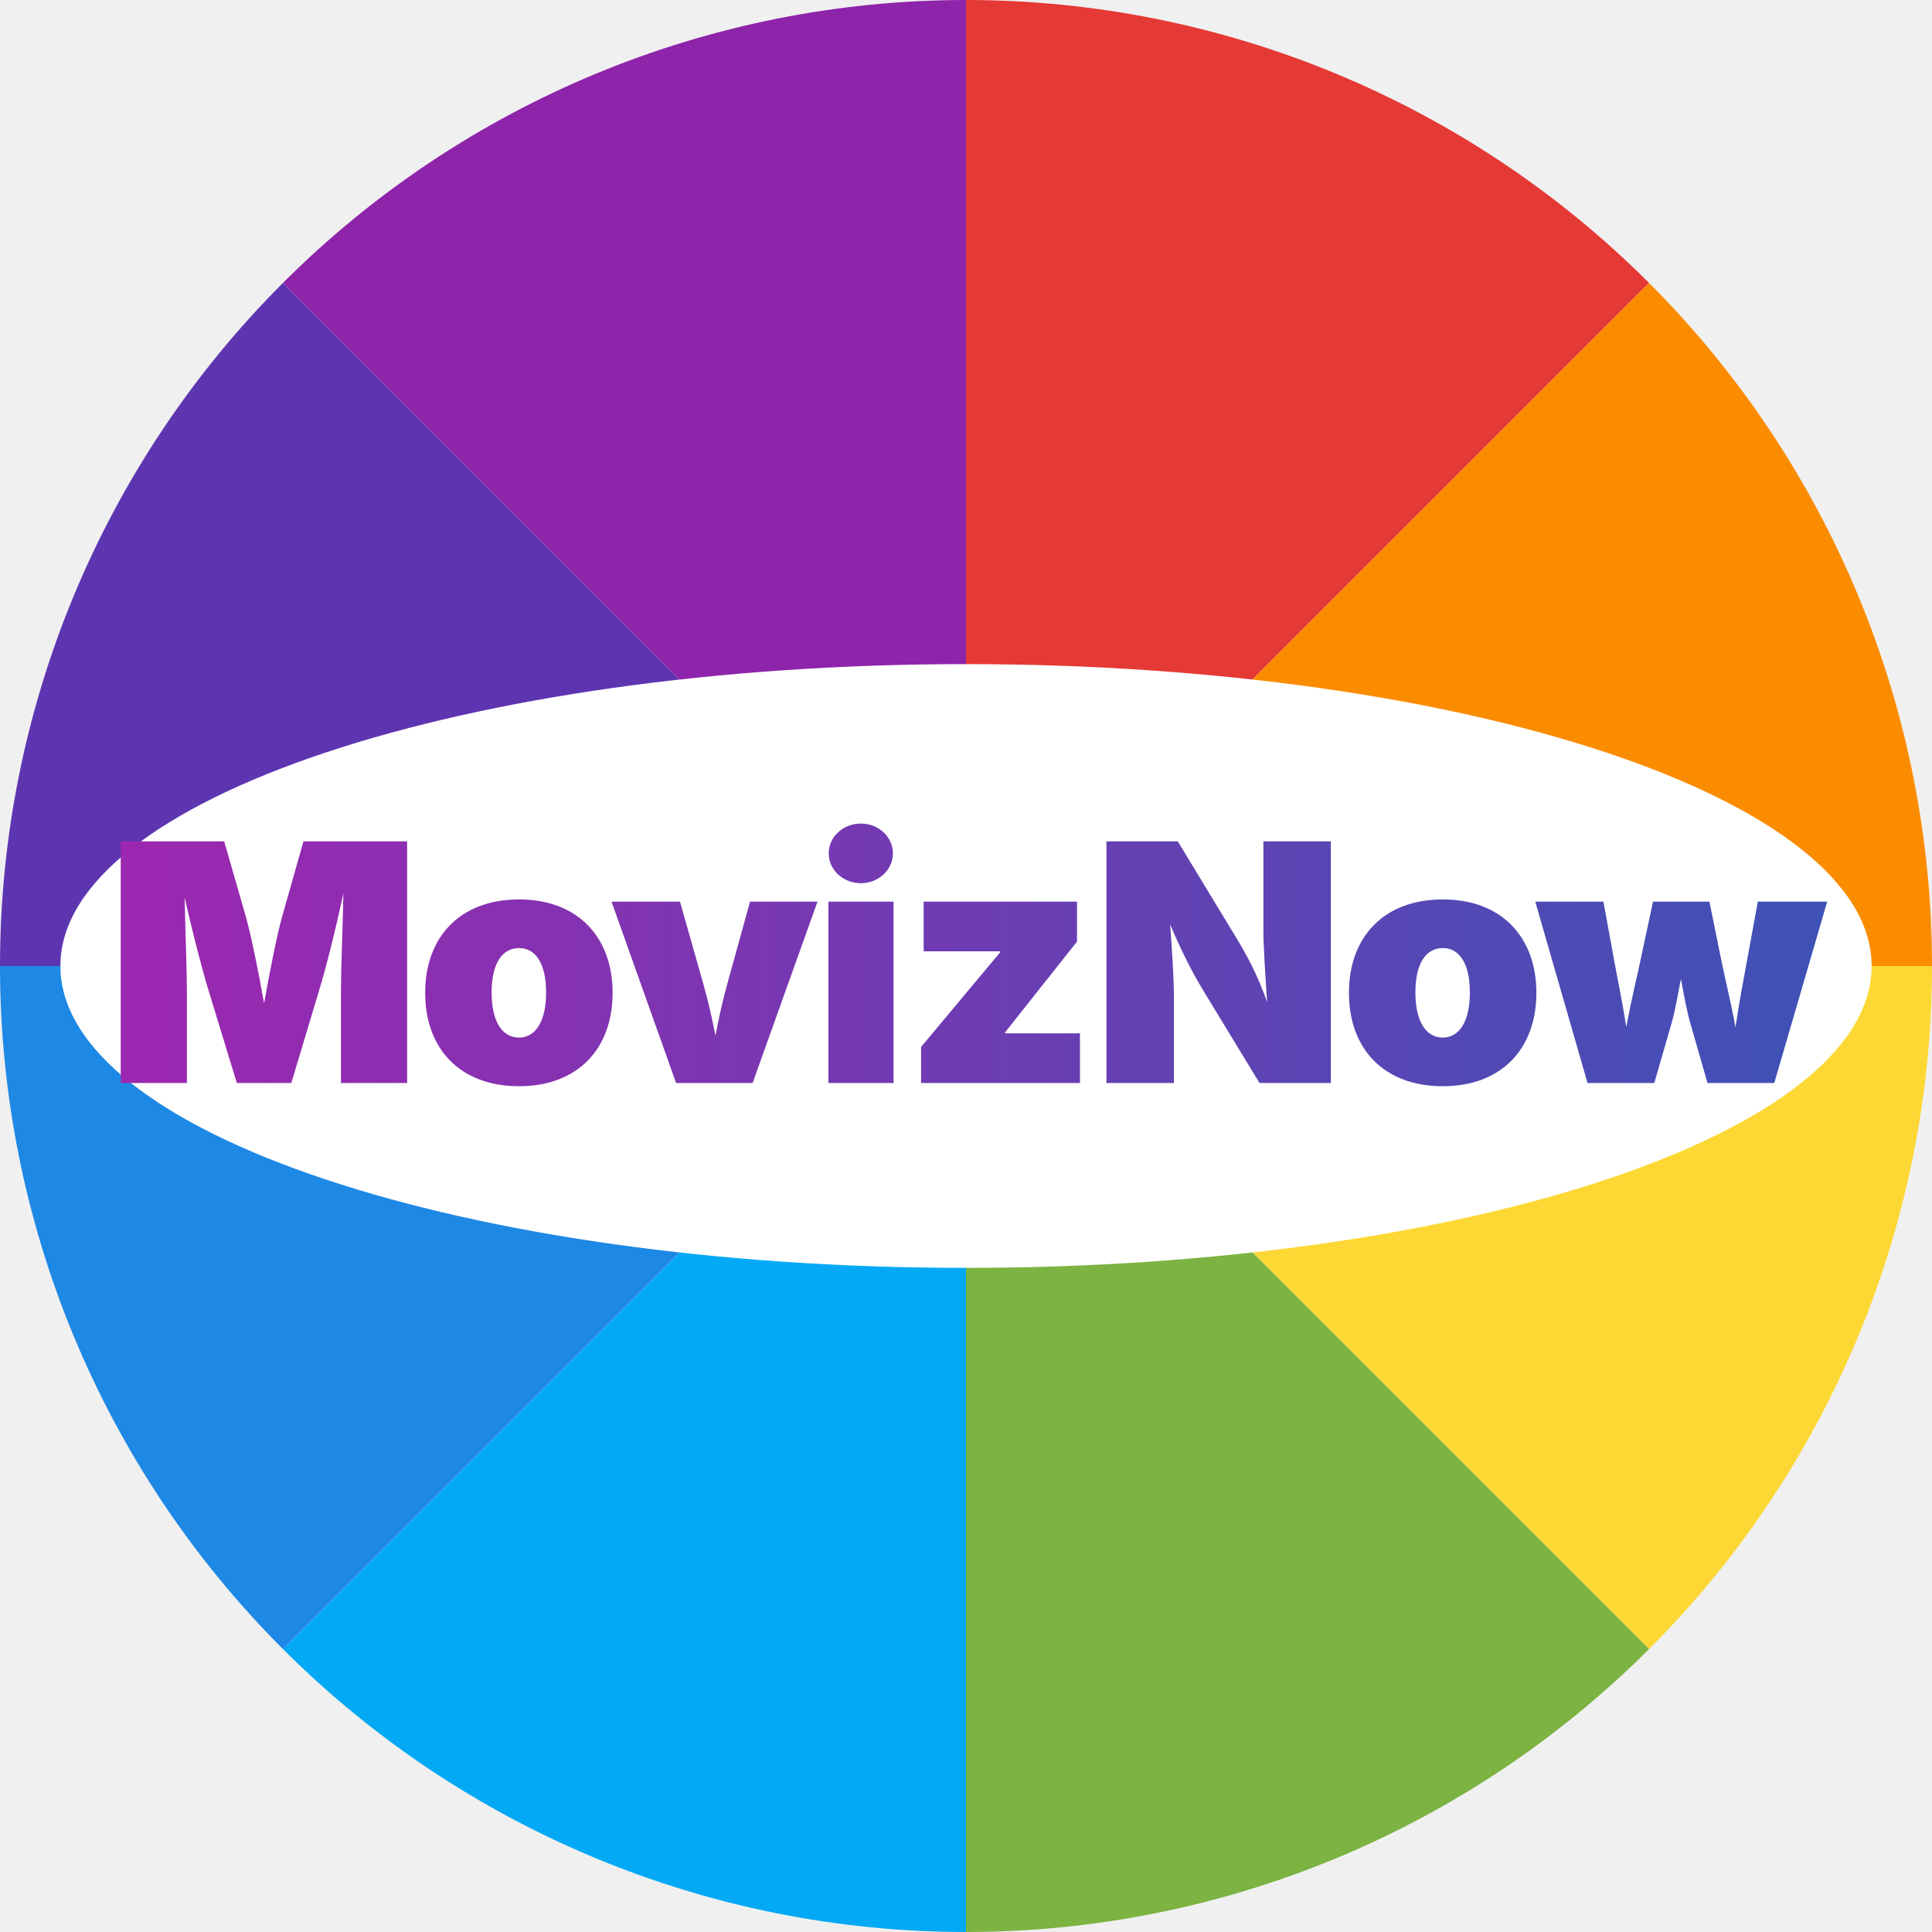
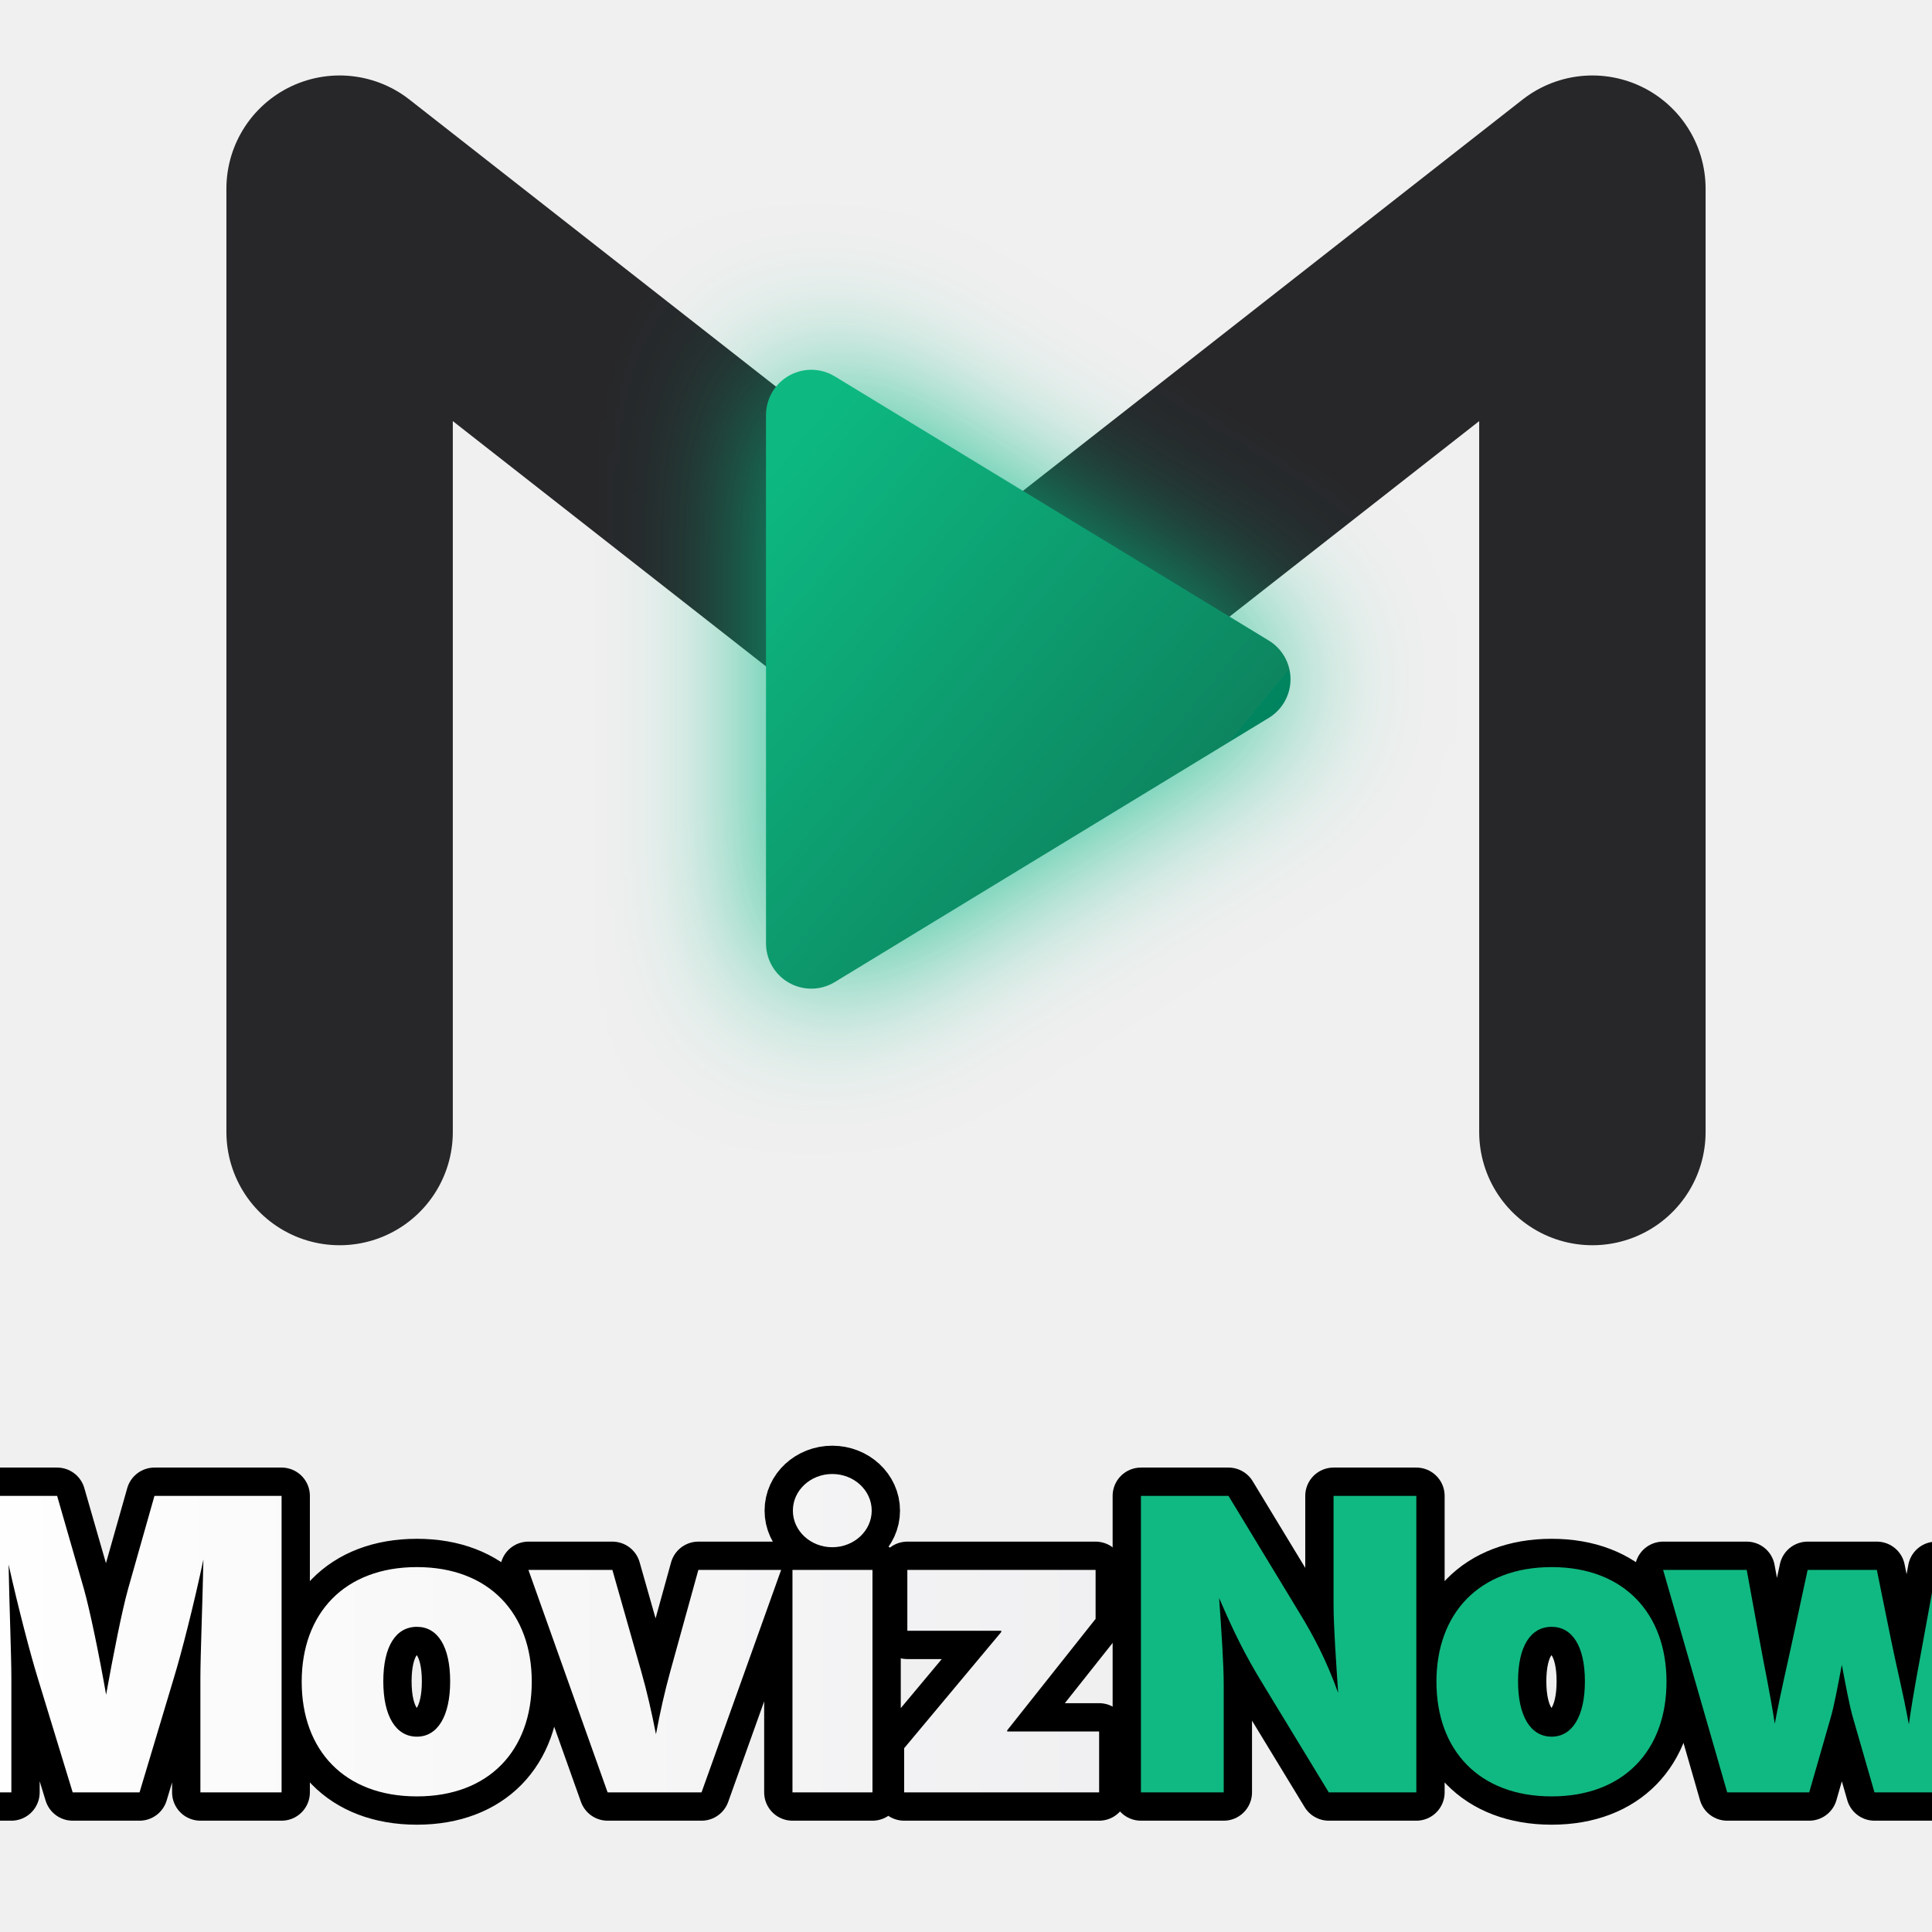
<svg xmlns="http://www.w3.org/2000/svg" viewBox="0 0 512 512">
  <defs>
+     <linearGradient id="emerald" x1="0%" y1="0%" x2="100%" y2="100%">
+       <stop offset="0%" stop-color="#10b981" />
+       <stop offset="100%" stop-color="#047857" />
+     </linearGradient>
+     <filter id="neon" x="-50%" y="-50%" width="200%" height="200%">
+       <feDropShadow dx="0" dy="0" stdDeviation="20" flood-color="#10b981" flood-opacity="0.9" />
+     </filter>
    <linearGradient id="textGrad" x1="0%" y1="0%" x2="100%" y2="0%">
-       <stop offset="0%" stop-color="#9C27B0" />
-       <stop offset="100%" stop-color="#3F51B5" />
+       <stop offset="0%" stop-color="#ffffff" />
+       <stop offset="100%" stop-color="#e4e4e7" />
    </linearGradient>
  </defs>
-   <g>
-     <path d="M 256 256 L 256 0 A 256 256 0 0 1 437.019 74.981 Z" fill="#E53935" />
-     <path d="M 256 256 L 437.019 74.981 A 256 256 0 0 1 512 256 Z" fill="#FB8C00" />
-     <path d="M 256 256 L 512 256 A 256 256 0 0 1 437.019 437.019 Z" fill="#FDD835" />
-     <path d="M 256 256 L 437.019 437.019 A 256 256 0 0 1 256 512 Z" fill="#7CB342" />
-     <path d="M 256 256 L 256 512 A 256 256 0 0 1 74.981 437.019 Z" fill="#03A9F4" />
-     <path d="M 256 256 L 74.981 437.019 A 256 256 0 0 1 0 256 Z" fill="#1E88E5" />
-     <path d="M 256 256 L 0 256 A 256 256 0 0 1 74.981 74.981 Z" fill="#5E35B1" />
-     <path d="M 256 256 L 74.981 74.981 A 256 256 0 0 1 256 0 Z" fill="#8E24AA" />
+   <g transform="translate(0, -50)">
+     <path d="M 90 350 L 90 100 L 256 230 L 422 100 L 422 350" fill="none" stroke="#27272a" stroke-width="60" stroke-linecap="round" stroke-linejoin="round" />
+     <path d="M 215 160 L 330 230 L 215 300 Z" fill="url(#emerald)" filter="url(#neon)" stroke="url(#emerald)" stroke-width="24" stroke-linejoin="round" />
  </g>
-   <ellipse cx="256" cy="256" rx="240" ry="80" fill="white" />
-   <text x="256" y="287" font-family="system-ui, -apple-system, sans-serif" font-size="88" font-weight="900" text-anchor="middle" fill="url(#textGrad)" letter-spacing="-2">MovizNow</text>
+   <text x="256" y="475" font-family="'Inter', system-ui, -apple-system, sans-serif" font-size="108" font-weight="900" text-anchor="middle" fill="url(#textGrad)" letter-spacing="-3" stroke="#000000" stroke-width="15" stroke-linejoin="round" paint-order="stroke fill">Moviz<tspan fill="#10b981">Now</tspan>
+   </text>
</svg>
